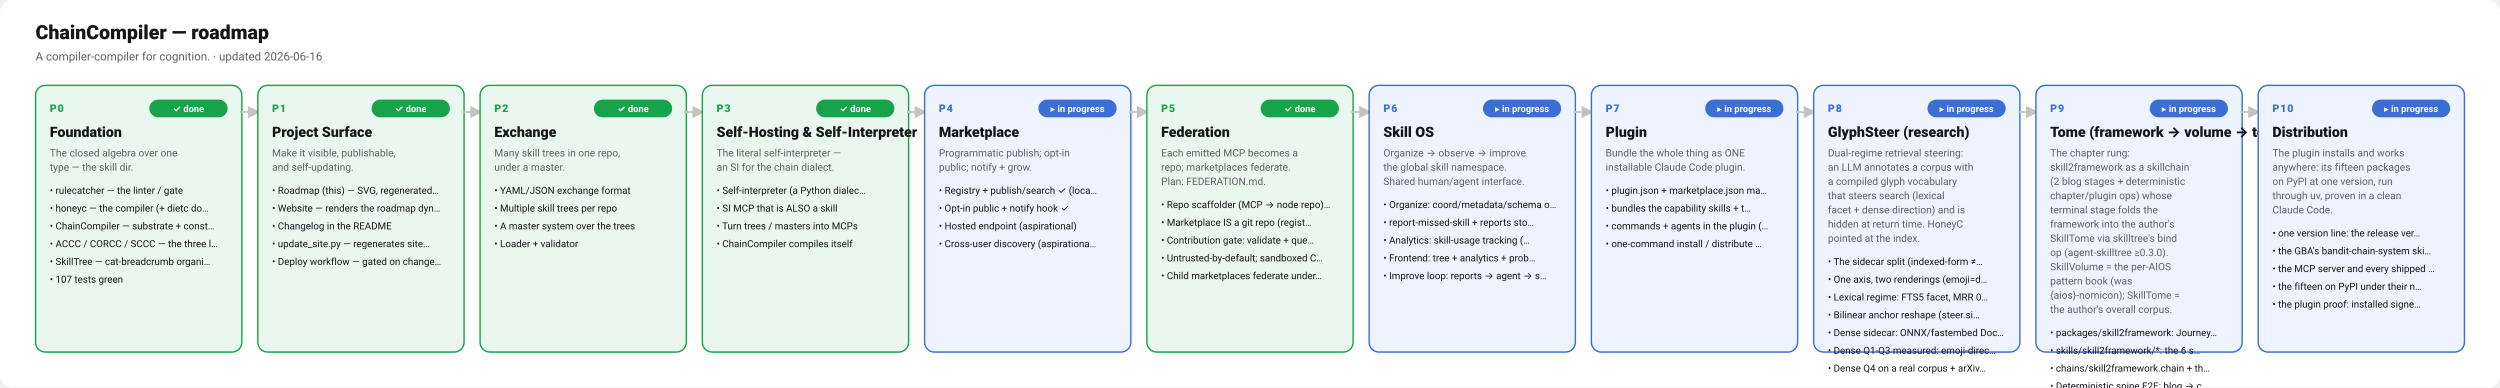
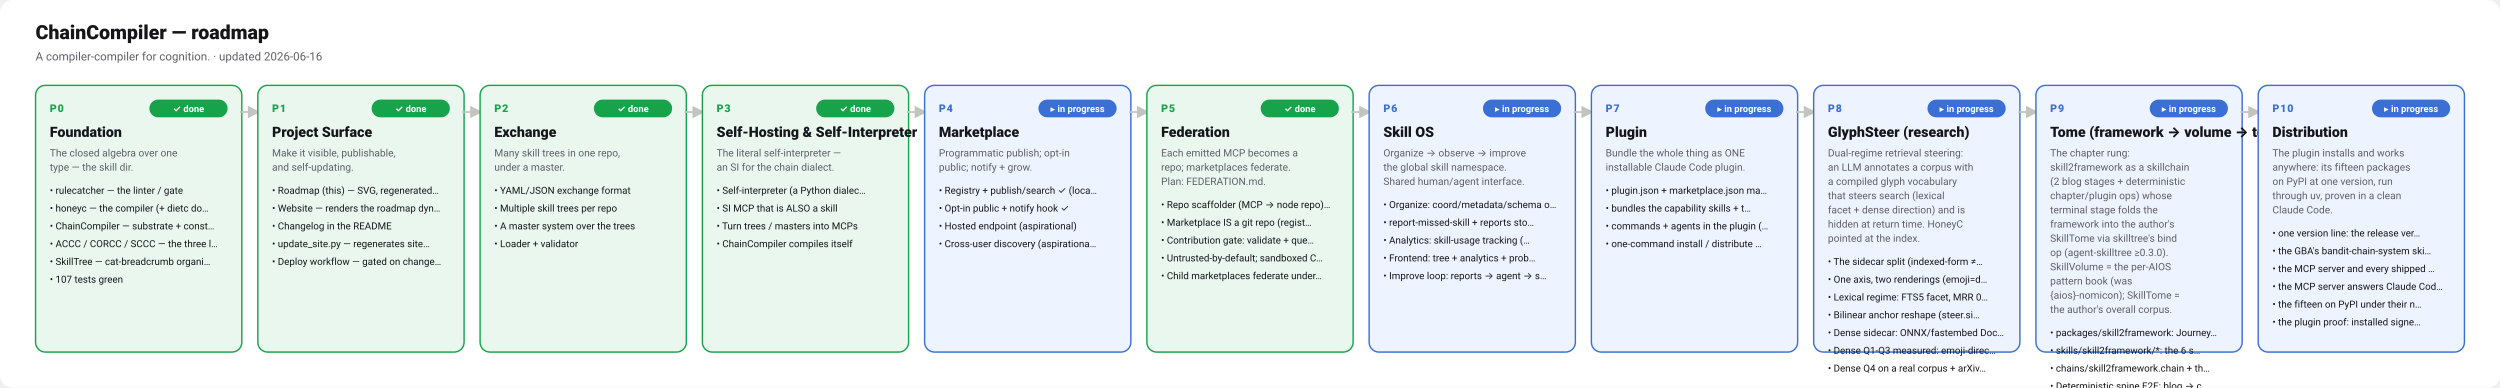
<svg xmlns="http://www.w3.org/2000/svg" viewBox="0 0 2812 436" font-family="ui-sans-serif, system-ui, -apple-system, Segoe UI, Roboto, sans-serif">
  <rect x="0" y="0" width="2812" height="436" rx="14" fill="#ffffff" />
  <text x="40" y="44" font-size="22" font-weight="800" fill="#15151a">ChainCompiler — roadmap</text>
  <text x="40" y="68" font-size="13" fill="#5e5e66">A compiler-compiler for cognition.  ·  updated 2026-06-16</text>
  <rect x="40" y="96" width="232" height="300" rx="11" fill="#e9f7ef" stroke="#16a34a" stroke-width="1.6" />
  <text x="56" y="126" font-size="12" font-weight="800" letter-spacing=".08em" fill="#16a34a">P0</text>
  <rect x="168" y="112" width="88" height="20" rx="10" fill="#16a34a" />
  <text x="212" y="126" text-anchor="middle" font-size="10.5" font-weight="700" fill="#ffffff">✓ done</text>
  <text x="56" y="154" font-size="16" font-weight="800" fill="#15151a">Foundation</text>
  <text x="56" y="176" font-size="11.5" fill="#5e5e66">The closed algebra over one</text>
  <text x="56" y="192" font-size="11.5" fill="#5e5e66">type — the skill dir.</text>
  <text x="56" y="218" font-size="11" fill="#15151a">•  rulecatcher — the linter / gate</text>
  <text x="56" y="238" font-size="11" fill="#15151a">•  honeyc — the compiler (+ dietc do…</text>
  <text x="56" y="258" font-size="11" fill="#15151a">•  ChainCompiler — substrate + const…</text>
  <text x="56" y="278" font-size="11" fill="#15151a">•  ACCC / CORCC / SCCC — the three l…</text>
  <text x="56" y="298" font-size="11" fill="#15151a">•  SkillTree — cat-breadcrumb organi…</text>
  <text x="56" y="318" font-size="11" fill="#15151a">•  107 tests green</text>
  <path d="M270 126 h20" stroke="#c4c4bf" stroke-width="2" marker-end="url(#a)" fill="none" />
  <rect x="290" y="96" width="232" height="300" rx="11" fill="#e9f7ef" stroke="#16a34a" stroke-width="1.6" />
  <text x="306" y="126" font-size="12" font-weight="800" letter-spacing=".08em" fill="#16a34a">P1</text>
  <rect x="418" y="112" width="88" height="20" rx="10" fill="#16a34a" />
  <text x="462" y="126" text-anchor="middle" font-size="10.5" font-weight="700" fill="#ffffff">✓ done</text>
  <text x="306" y="154" font-size="16" font-weight="800" fill="#15151a">Project Surface</text>
  <text x="306" y="176" font-size="11.5" fill="#5e5e66">Make it visible, publishable,</text>
  <text x="306" y="192" font-size="11.5" fill="#5e5e66">and self-updating.</text>
  <text x="306" y="218" font-size="11" fill="#15151a">•  Roadmap (this) — SVG, regenerated…</text>
  <text x="306" y="238" font-size="11" fill="#15151a">•  Website — renders the roadmap dyn…</text>
  <text x="306" y="258" font-size="11" fill="#15151a">•  Changelog in the README</text>
  <text x="306" y="278" font-size="11" fill="#15151a">•  update_site.py — regenerates site…</text>
  <text x="306" y="298" font-size="11" fill="#15151a">•  Deploy workflow — gated on change…</text>
  <path d="M520 126 h20" stroke="#c4c4bf" stroke-width="2" marker-end="url(#a)" fill="none" />
  <rect x="540" y="96" width="232" height="300" rx="11" fill="#e9f7ef" stroke="#16a34a" stroke-width="1.6" />
  <text x="556" y="126" font-size="12" font-weight="800" letter-spacing=".08em" fill="#16a34a">P2</text>
  <rect x="668" y="112" width="88" height="20" rx="10" fill="#16a34a" />
  <text x="712" y="126" text-anchor="middle" font-size="10.5" font-weight="700" fill="#ffffff">✓ done</text>
  <text x="556" y="154" font-size="16" font-weight="800" fill="#15151a">Exchange</text>
  <text x="556" y="176" font-size="11.5" fill="#5e5e66">Many skill trees in one repo,</text>
  <text x="556" y="192" font-size="11.5" fill="#5e5e66">under a master.</text>
  <text x="556" y="218" font-size="11" fill="#15151a">•  YAML/JSON exchange format</text>
  <text x="556" y="238" font-size="11" fill="#15151a">•  Multiple skill trees per repo</text>
  <text x="556" y="258" font-size="11" fill="#15151a">•  A master system over the trees</text>
  <text x="556" y="278" font-size="11" fill="#15151a">•  Loader + validator</text>
  <path d="M770 126 h20" stroke="#c4c4bf" stroke-width="2" marker-end="url(#a)" fill="none" />
  <rect x="790" y="96" width="232" height="300" rx="11" fill="#e9f7ef" stroke="#16a34a" stroke-width="1.6" />
  <text x="806" y="126" font-size="12" font-weight="800" letter-spacing=".08em" fill="#16a34a">P3</text>
  <rect x="918" y="112" width="88" height="20" rx="10" fill="#16a34a" />
  <text x="962" y="126" text-anchor="middle" font-size="10.5" font-weight="700" fill="#ffffff">✓ done</text>
  <text x="806" y="154" font-size="16" font-weight="800" fill="#15151a">Self-Hosting &amp; Self-Interpreter</text>
  <text x="806" y="176" font-size="11.5" fill="#5e5e66">The literal self-interpreter —</text>
  <text x="806" y="192" font-size="11.5" fill="#5e5e66">an SI for the chain dialect.</text>
  <text x="806" y="218" font-size="11" fill="#15151a">•  Self-interpreter (a Python dialec…</text>
  <text x="806" y="238" font-size="11" fill="#15151a">•  SI MCP that is ALSO a skill</text>
  <text x="806" y="258" font-size="11" fill="#15151a">•  Turn trees / masters into MCPs</text>
  <text x="806" y="278" font-size="11" fill="#15151a">•  ChainCompiler compiles itself</text>
  <path d="M1020 126 h20" stroke="#c4c4bf" stroke-width="2" marker-end="url(#a)" fill="none" />
  <rect x="1040" y="96" width="232" height="300" rx="11" fill="#eef4ff" stroke="#3b6fd4" stroke-width="1.6" />
  <text x="1056" y="126" font-size="12" font-weight="800" letter-spacing=".08em" fill="#3b6fd4">P4</text>
  <rect x="1168" y="112" width="88" height="20" rx="10" fill="#3b6fd4" />
  <text x="1212" y="126" text-anchor="middle" font-size="10.5" font-weight="700" fill="#ffffff">▸ in progress</text>
  <text x="1056" y="154" font-size="16" font-weight="800" fill="#15151a">Marketplace</text>
  <text x="1056" y="176" font-size="11.5" fill="#5e5e66">Programmatic publish; opt-in</text>
  <text x="1056" y="192" font-size="11.5" fill="#5e5e66">public; notify + grow.</text>
  <text x="1056" y="218" font-size="11" fill="#15151a">•  Registry + publish/search ✓ (loca…</text>
  <text x="1056" y="238" font-size="11" fill="#15151a">•  Opt-in public + notify hook ✓</text>
  <text x="1056" y="258" font-size="11" fill="#15151a">•  Hosted endpoint (aspirational)</text>
  <text x="1056" y="278" font-size="11" fill="#15151a">•  Cross-user discovery (aspirationa…</text>
  <path d="M1270 126 h20" stroke="#c4c4bf" stroke-width="2" marker-end="url(#a)" fill="none" />
  <rect x="1290" y="96" width="232" height="300" rx="11" fill="#e9f7ef" stroke="#16a34a" stroke-width="1.6" />
  <text x="1306" y="126" font-size="12" font-weight="800" letter-spacing=".08em" fill="#16a34a">P5</text>
  <rect x="1418" y="112" width="88" height="20" rx="10" fill="#16a34a" />
  <text x="1462" y="126" text-anchor="middle" font-size="10.5" font-weight="700" fill="#ffffff">✓ done</text>
  <text x="1306" y="154" font-size="16" font-weight="800" fill="#15151a">Federation</text>
  <text x="1306" y="176" font-size="11.5" fill="#5e5e66">Each emitted MCP becomes a</text>
  <text x="1306" y="192" font-size="11.5" fill="#5e5e66">repo; marketplaces federate.</text>
  <text x="1306" y="208" font-size="11.5" fill="#5e5e66">Plan: FEDERATION.md.</text>
  <text x="1306" y="234" font-size="11" fill="#15151a">•  Repo scaffolder (MCP → node repo)…</text>
  <text x="1306" y="254" font-size="11" fill="#15151a">•  Marketplace IS a git repo (regist…</text>
  <text x="1306" y="274" font-size="11" fill="#15151a">•  Contribution gate: validate + que…</text>
  <text x="1306" y="294" font-size="11" fill="#15151a">•  Untrusted-by-default; sandboxed C…</text>
  <text x="1306" y="314" font-size="11" fill="#15151a">•  Child marketplaces federate under…</text>
  <path d="M1520 126 h20" stroke="#c4c4bf" stroke-width="2" marker-end="url(#a)" fill="none" />
  <rect x="1540" y="96" width="232" height="300" rx="11" fill="#eef4ff" stroke="#3b6fd4" stroke-width="1.6" />
  <text x="1556" y="126" font-size="12" font-weight="800" letter-spacing=".08em" fill="#3b6fd4">P6</text>
  <rect x="1668" y="112" width="88" height="20" rx="10" fill="#3b6fd4" />
  <text x="1712" y="126" text-anchor="middle" font-size="10.5" font-weight="700" fill="#ffffff">▸ in progress</text>
  <text x="1556" y="154" font-size="16" font-weight="800" fill="#15151a">Skill OS</text>
  <text x="1556" y="176" font-size="11.5" fill="#5e5e66">Organize → observe → improve</text>
  <text x="1556" y="192" font-size="11.5" fill="#5e5e66">the global skill namespace.</text>
  <text x="1556" y="208" font-size="11.5" fill="#5e5e66">Shared human/agent interface.</text>
  <text x="1556" y="234" font-size="11" fill="#15151a">•  Organize: coord/metadata/schema o…</text>
  <text x="1556" y="254" font-size="11" fill="#15151a">•  report-missed-skill + reports sto…</text>
  <text x="1556" y="274" font-size="11" fill="#15151a">•  Analytics: skill-usage tracking (…</text>
  <text x="1556" y="294" font-size="11" fill="#15151a">•  Frontend: tree + analytics + prob…</text>
  <text x="1556" y="314" font-size="11" fill="#15151a">•  Improve loop: reports → agent → s…</text>
  <path d="M1770 126 h20" stroke="#c4c4bf" stroke-width="2" marker-end="url(#a)" fill="none" />
  <rect x="1790" y="96" width="232" height="300" rx="11" fill="#eef4ff" stroke="#3b6fd4" stroke-width="1.6" />
  <text x="1806" y="126" font-size="12" font-weight="800" letter-spacing=".08em" fill="#3b6fd4">P7</text>
  <rect x="1918" y="112" width="88" height="20" rx="10" fill="#3b6fd4" />
  <text x="1962" y="126" text-anchor="middle" font-size="10.5" font-weight="700" fill="#ffffff">▸ in progress</text>
  <text x="1806" y="154" font-size="16" font-weight="800" fill="#15151a">Plugin</text>
  <text x="1806" y="176" font-size="11.5" fill="#5e5e66">Bundle the whole thing as ONE</text>
  <text x="1806" y="192" font-size="11.5" fill="#5e5e66">installable Claude Code plugin.</text>
  <text x="1806" y="218" font-size="11" fill="#15151a">•  plugin.json + marketplace.json ma…</text>
  <text x="1806" y="238" font-size="11" fill="#15151a">•  bundles the capability skills + t…</text>
  <text x="1806" y="258" font-size="11" fill="#15151a">•  commands + agents in the plugin (…</text>
  <text x="1806" y="278" font-size="11" fill="#15151a">•  one-command install / distribute …</text>
  <path d="M2020 126 h20" stroke="#c4c4bf" stroke-width="2" marker-end="url(#a)" fill="none" />
  <rect x="2040" y="96" width="232" height="300" rx="11" fill="#eef4ff" stroke="#3b6fd4" stroke-width="1.6" />
  <text x="2056" y="126" font-size="12" font-weight="800" letter-spacing=".08em" fill="#3b6fd4">P8</text>
  <rect x="2168" y="112" width="88" height="20" rx="10" fill="#3b6fd4" />
  <text x="2212" y="126" text-anchor="middle" font-size="10.5" font-weight="700" fill="#ffffff">▸ in progress</text>
  <text x="2056" y="154" font-size="16" font-weight="800" fill="#15151a">GlyphSteer (research)</text>
  <text x="2056" y="176" font-size="11.5" fill="#5e5e66">Dual-regime retrieval steering:</text>
  <text x="2056" y="192" font-size="11.5" fill="#5e5e66">an LLM annotates a corpus with</text>
  <text x="2056" y="208" font-size="11.5" fill="#5e5e66">a compiled glyph vocabulary</text>
  <text x="2056" y="224" font-size="11.5" fill="#5e5e66">that steers search (lexical</text>
  <text x="2056" y="240" font-size="11.5" fill="#5e5e66">facet + dense direction) and is</text>
  <text x="2056" y="256" font-size="11.5" fill="#5e5e66">hidden at return time. HoneyC</text>
  <text x="2056" y="272" font-size="11.5" fill="#5e5e66">pointed at the index.</text>
  <text x="2056" y="298" font-size="11" fill="#15151a">•  The sidecar split (indexed-form ≠…</text>
  <text x="2056" y="318" font-size="11" fill="#15151a">•  One axis, two renderings (emoji=d…</text>
  <text x="2056" y="338" font-size="11" fill="#15151a">•  Lexical regime: FTS5 facet, MRR 0…</text>
  <text x="2056" y="358" font-size="11" fill="#15151a">•  Bilinear anchor reshape (steer.si…</text>
  <text x="2056" y="378" font-size="11" fill="#15151a">•  Dense sidecar: ONNX/fastembed Doc…</text>
  <text x="2056" y="398" font-size="11" fill="#15151a">•  Dense Q1-Q3 measured: emoji-direc…</text>
  <text x="2056" y="418" font-size="11" fill="#15151a">•  Dense Q4 on a real corpus + arXiv…</text>
  <path d="M2270 126 h20" stroke="#c4c4bf" stroke-width="2" marker-end="url(#a)" fill="none" />
  <rect x="2290" y="96" width="232" height="300" rx="11" fill="#eef4ff" stroke="#3b6fd4" stroke-width="1.6" />
  <text x="2306" y="126" font-size="12" font-weight="800" letter-spacing=".08em" fill="#3b6fd4">P9</text>
  <rect x="2418" y="112" width="88" height="20" rx="10" fill="#3b6fd4" />
  <text x="2462" y="126" text-anchor="middle" font-size="10.5" font-weight="700" fill="#ffffff">▸ in progress</text>
  <text x="2306" y="154" font-size="16" font-weight="800" fill="#15151a">Tome (framework → volume → tome)</text>
  <text x="2306" y="176" font-size="11.5" fill="#5e5e66">The chapter rung:</text>
  <text x="2306" y="192" font-size="11.5" fill="#5e5e66">skill2framework as a skillchain</text>
  <text x="2306" y="208" font-size="11.5" fill="#5e5e66">(2 blog stages + deterministic</text>
  <text x="2306" y="224" font-size="11.5" fill="#5e5e66">chapter/plugin ops) whose</text>
  <text x="2306" y="240" font-size="11.5" fill="#5e5e66">terminal stage folds the</text>
  <text x="2306" y="256" font-size="11.5" fill="#5e5e66">framework into the author's</text>
  <text x="2306" y="272" font-size="11.5" fill="#5e5e66">SkillTome via skilltree's bind</text>
  <text x="2306" y="288" font-size="11.5" fill="#5e5e66">op (agent-skilltree ≥0.3.0).</text>
  <text x="2306" y="304" font-size="11.5" fill="#5e5e66">SkillVolume = the per-AIOS</text>
  <text x="2306" y="320" font-size="11.5" fill="#5e5e66">pattern book (was</text>
  <text x="2306" y="336" font-size="11.5" fill="#5e5e66">{aios}-nomicon); SkillTome =</text>
  <text x="2306" y="352" font-size="11.5" fill="#5e5e66">the author's overall corpus.</text>
  <text x="2306" y="378" font-size="11" fill="#15151a">•  packages/skill2framework: Journey…</text>
  <text x="2306" y="398" font-size="11" fill="#15151a">•  skills/skill2framework/*: the 6 s…</text>
  <text x="2306" y="418" font-size="11" fill="#15151a">•  chains/skill2framework.chain + th…</text>
  <text x="2306" y="438" font-size="11" fill="#15151a">•  Deterministic spine E2E: blog → c…</text>
  <text x="2306" y="458" font-size="11" fill="#15151a">•  First real chapter through the fu…</text>
  <path d="M2520 126 h20" stroke="#c4c4bf" stroke-width="2" marker-end="url(#a)" fill="none" />
  <rect x="2540" y="96" width="232" height="300" rx="11" fill="#eef4ff" stroke="#3b6fd4" stroke-width="1.6" />
  <text x="2556" y="126" font-size="12" font-weight="800" letter-spacing=".08em" fill="#3b6fd4">P10</text>
  <rect x="2668" y="112" width="88" height="20" rx="10" fill="#3b6fd4" />
  <text x="2712" y="126" text-anchor="middle" font-size="10.5" font-weight="700" fill="#ffffff">▸ in progress</text>
  <text x="2556" y="154" font-size="16" font-weight="800" fill="#15151a">Distribution</text>
  <text x="2556" y="176" font-size="11.5" fill="#5e5e66">The plugin installs and works</text>
  <text x="2556" y="192" font-size="11.5" fill="#5e5e66">anywhere: its fifteen packages</text>
  <text x="2556" y="208" font-size="11.5" fill="#5e5e66">on PyPI at one version, run</text>
  <text x="2556" y="224" font-size="11.5" fill="#5e5e66">through uv, proven in a clean</text>
  <text x="2556" y="240" font-size="11.5" fill="#5e5e66">Claude Code.</text>
  <text x="2556" y="266" font-size="11" fill="#15151a">•  one version line: the release ver…</text>
  <text x="2556" y="286" font-size="11" fill="#15151a">•  the GBA's bandit-chain-system ski…</text>
  <text x="2556" y="306" font-size="11" fill="#15151a">•  the MCP server and every shipped …</text>
-   <text x="2556" y="326" font-size="11" fill="#15151a">•  the fifteen on PyPI under their n…</text>
-   <text x="2556" y="346" font-size="11" fill="#15151a">•  the plugin proof: installed signe…</text>
+   <text x="2556" y="326" font-size="11" fill="#15151a">•  the MCP server answers Claude Cod…</text>
+   <text x="2556" y="346" font-size="11" fill="#15151a">•  the fifteen on PyPI under their n…</text>
+   <text x="2556" y="366" font-size="11" fill="#15151a">•  the plugin proof: installed signe…</text>
  <defs>
    <marker id="a" viewBox="0 0 10 10" refX="8" refY="5" markerWidth="7" markerHeight="7" orient="auto">
      <path d="M0 0 L10 5 L0 10 z" fill="#c4c4bf" />
    </marker>
  </defs>
</svg>
